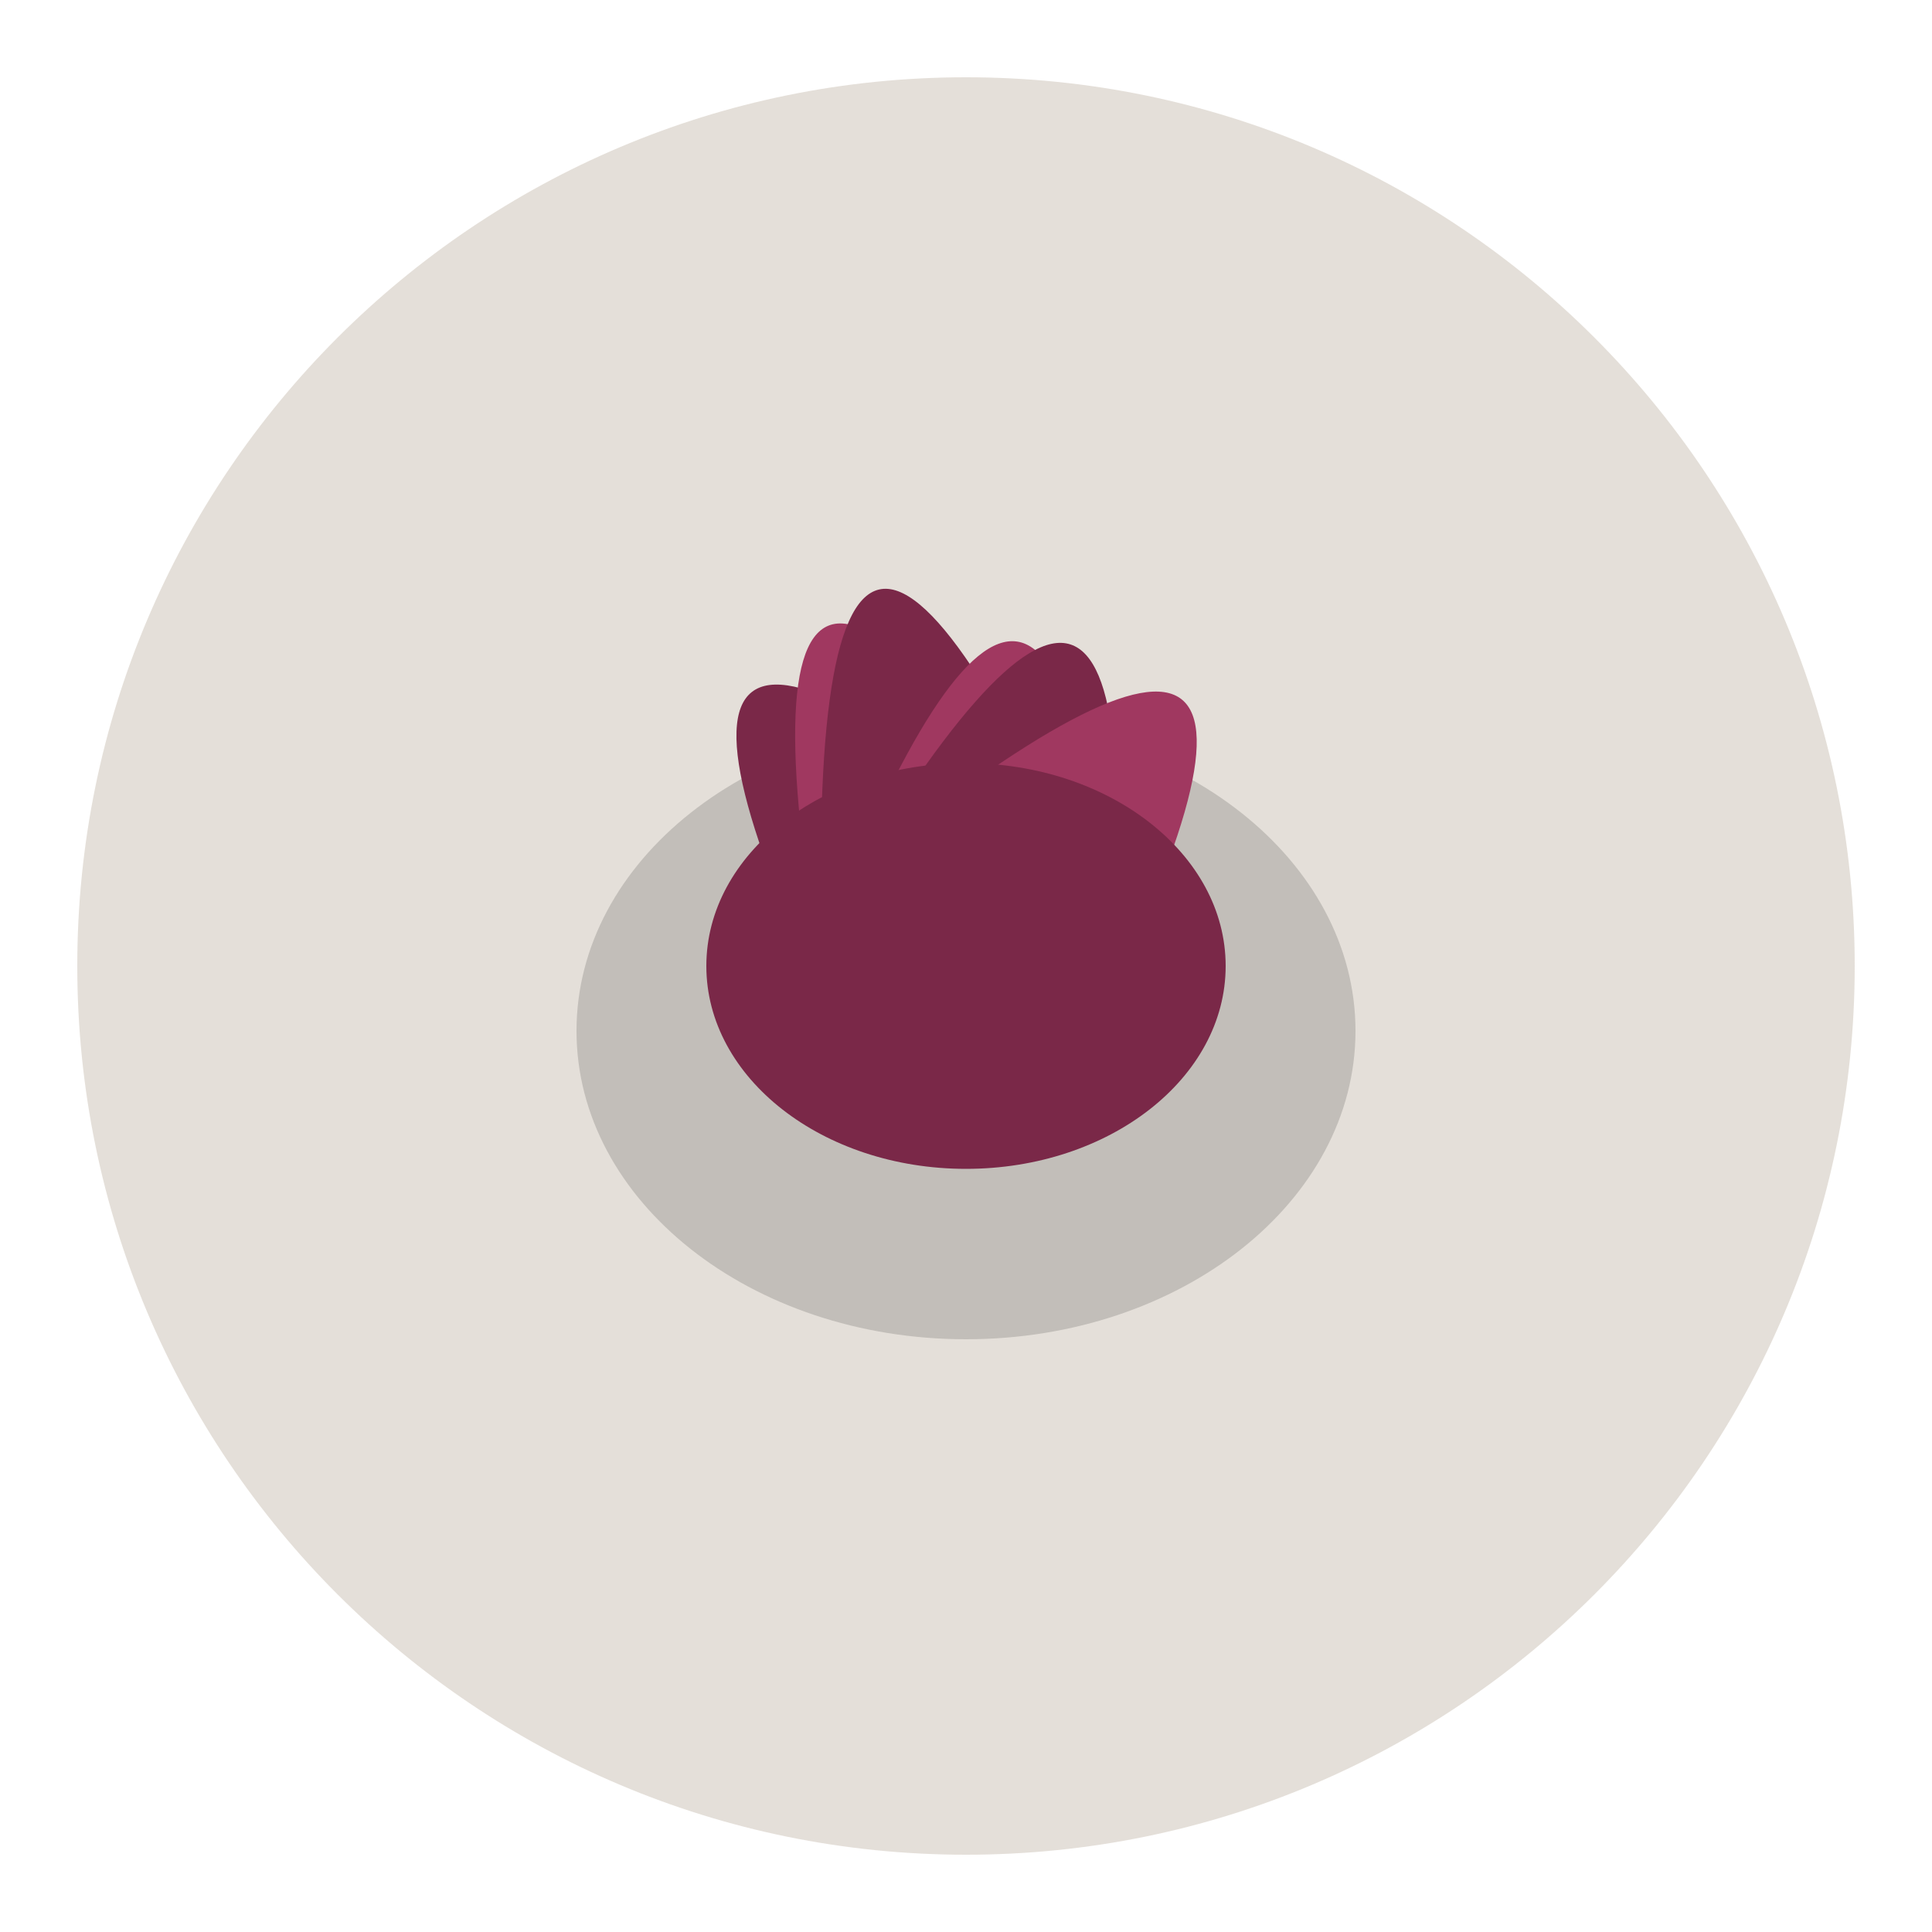
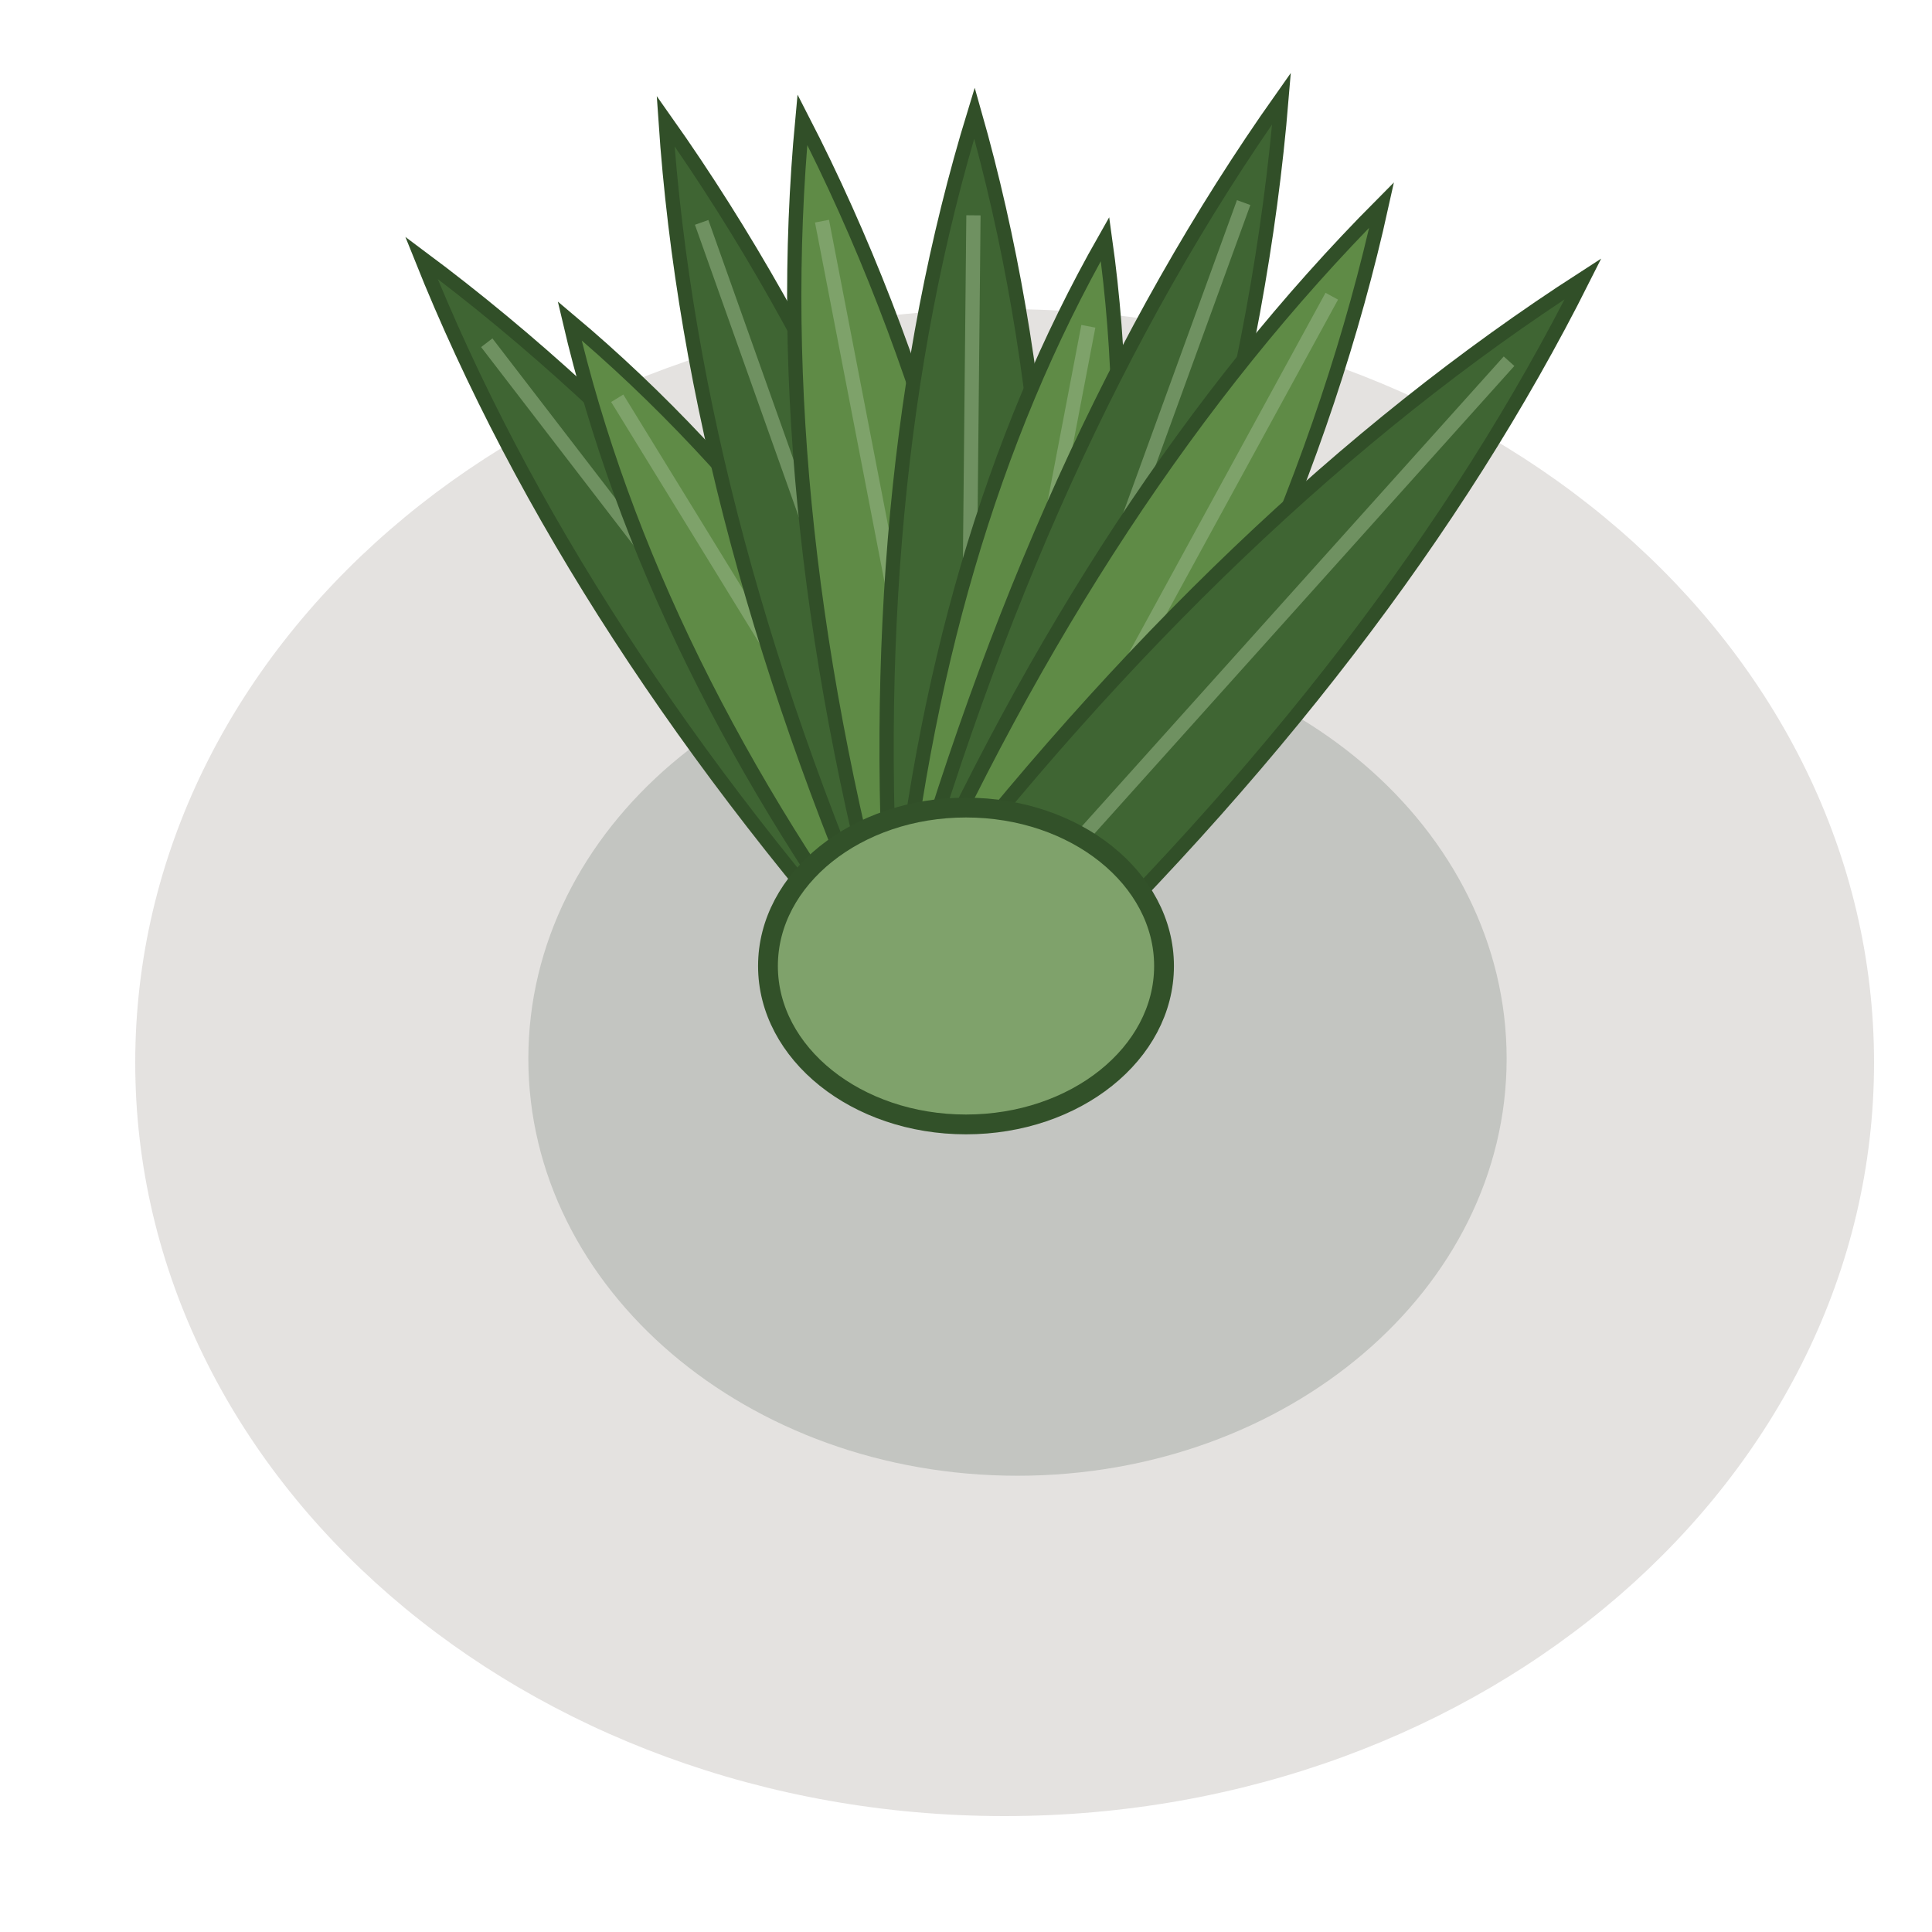
- <svg xmlns="http://www.w3.org/2000/svg" viewBox="-50 -50 100 100" width="100" height="100" role="img" aria-label="cipolla rossa">
-   <circle cx="0" cy="0" r="46" fill="#6b4e2a" opacity="0.18" />
-   <ellipse cx="0" cy="3.36" rx="20.16" ry="15.96" fill="rgba(0,0,0,.15)" />
-   <g transform="rotate(-38)">
-     <path d="M -7.56 0 Q 0 -36 7.56 0 Z" fill="#7a2848" />
+ <svg xmlns="http://www.w3.org/2000/svg" viewBox="-50 -50 100 100" width="100" height="100" role="img" aria-label="Cipolla rossa">
+   <ellipse cx="2" cy="5" rx="45" ry="39" fill="#2f1d10" opacity=".13" />
+   <g class="plant-glyph plant-glyph--bulbo" style="isolation:isolate">
+     <ellipse cx="2.665" cy="4.797" rx="25.318" ry="21.587" fill="#112718" opacity="0.16" />
+     <g transform="rotate(-37.5581)">
+       <path d="M-3.69 0 Q-5.74 -25.896 0 -46.243 Q5.74 -25.896 3.69 0Z" fill="#3f6533" stroke="#314f28" stroke-width="0.738" />
+       <path d="M0 -4.624 L0 -40.694" stroke="#97b487" stroke-width="0.738" opacity=".55" />
+     </g>
+     <g transform="rotate(-31.56282)">
+       <path d="M-3.69 0 Q-5.74 -21.947 0 -39.191 Q5.74 -21.947 3.69 0Z" fill="#5f8b46" stroke="#314f28" stroke-width="0.738" />
+       <path d="M0 -3.919 L0 -34.488" stroke="#97b487" stroke-width="0.738" opacity=".55" />
+     </g>
+     <g transform="rotate(-19.56998)">
+       <path d="M-3.69 0 Q-5.74 -25.995 0 -46.419 Q5.74 -25.995 3.69 0Z" fill="#3f6533" stroke="#314f28" stroke-width="0.738" />
+       <path d="M0 -4.642 L0 -40.849" stroke="#97b487" stroke-width="0.738" opacity=".55" />
+     </g>
+     <g transform="rotate(-10.94175)">
+       <path d="M-3.69 0 Q-5.74 -24.988 0 -44.621 Q5.74 -24.988 3.69 0Z" fill="#5f8b46" stroke="#314f28" stroke-width="0.738" />
+       <path d="M0 -4.462 L0 -39.267" stroke="#97b487" stroke-width="0.738" opacity=".55" />
+     </g>
+     <g transform="rotate(0.5684123)">
+       <path d="M-3.69 0 Q-5.74 -24.727 0 -44.156 Q5.74 -24.727 3.69 0Z" fill="#3f6533" stroke="#314f28" stroke-width="0.738" />
+       <path d="M0 -4.416 L0 -38.857" stroke="#97b487" stroke-width="0.738" opacity=".55" />
+     </g>
+     <g transform="rotate(10.82716)">
+       <path d="M-3.69 0 Q-5.74 -21.453 0 -38.31 Q5.74 -21.453 3.69 0Z" fill="#5f8b46" stroke="#314f28" stroke-width="0.738" />
+       <path d="M0 -3.831 L0 -33.712" stroke="#97b487" stroke-width="0.738" opacity=".55" />
+     </g>
+     <g transform="rotate(19.98621)">
+       <path d="M-3.69 0 Q-5.74 -26.757 0 -47.781 Q5.74 -26.757 3.69 0Z" fill="#3f6533" stroke="#314f28" stroke-width="0.738" />
+       <path d="M0 -4.778 L0 -42.047" stroke="#97b487" stroke-width="0.738" opacity=".55" />
+     </g>
+     <g transform="rotate(28.63913)">
+       <path d="M-3.69 0 Q-5.74 -25.137 0 -44.887 Q5.74 -25.137 3.69 0Z" fill="#5f8b46" stroke="#314f28" stroke-width="0.738" />
+       <path d="M0 -4.489 L0 -39.501" stroke="#97b487" stroke-width="0.738" opacity=".55" />
+     </g>
+     <g transform="rotate(41.92049)">
+       <path d="M-3.69 0 Q-5.74 -26.772 0 -47.807 Q5.74 -26.772 3.69 0Z" fill="#3f6533" stroke="#314f28" stroke-width="0.738" />
+       <path d="M0 -4.781 L0 -42.071" stroke="#97b487" stroke-width="0.738" opacity=".55" />
+     </g>
+     <ellipse rx="10.25" ry="8.2" fill="#7fa26b" stroke="#325129" stroke-width="1.025" />
  </g>
-   <g transform="rotate(-22)">
-     <path d="M -7.56 0 Q 0 -38 7.56 0 Z" fill="#a03860" />
-   </g>
-   <g transform="rotate(-13)">
-     <path d="M -7.56 0 Q 0 -40 7.56 0 Z" fill="#7a2848" />
-   </g>
-   <g transform="rotate(9)">
-     <path d="M -7.56 0 Q 0 -34 7.56 0 Z" fill="#a03860" />
-   </g>
-   <g transform="rotate(18)">
-     <path d="M -7.56 0 Q 0 -35 7.56 0 Z" fill="#7a2848" />
-   </g>
-   <g transform="rotate(39)">
-     <path d="M -7.56 0 Q 0 -35.5 7.56 0 Z" fill="#a03860" />
-   </g>
-   <ellipse rx="13.44" ry="10.5" fill="#7a2848" />
</svg>
